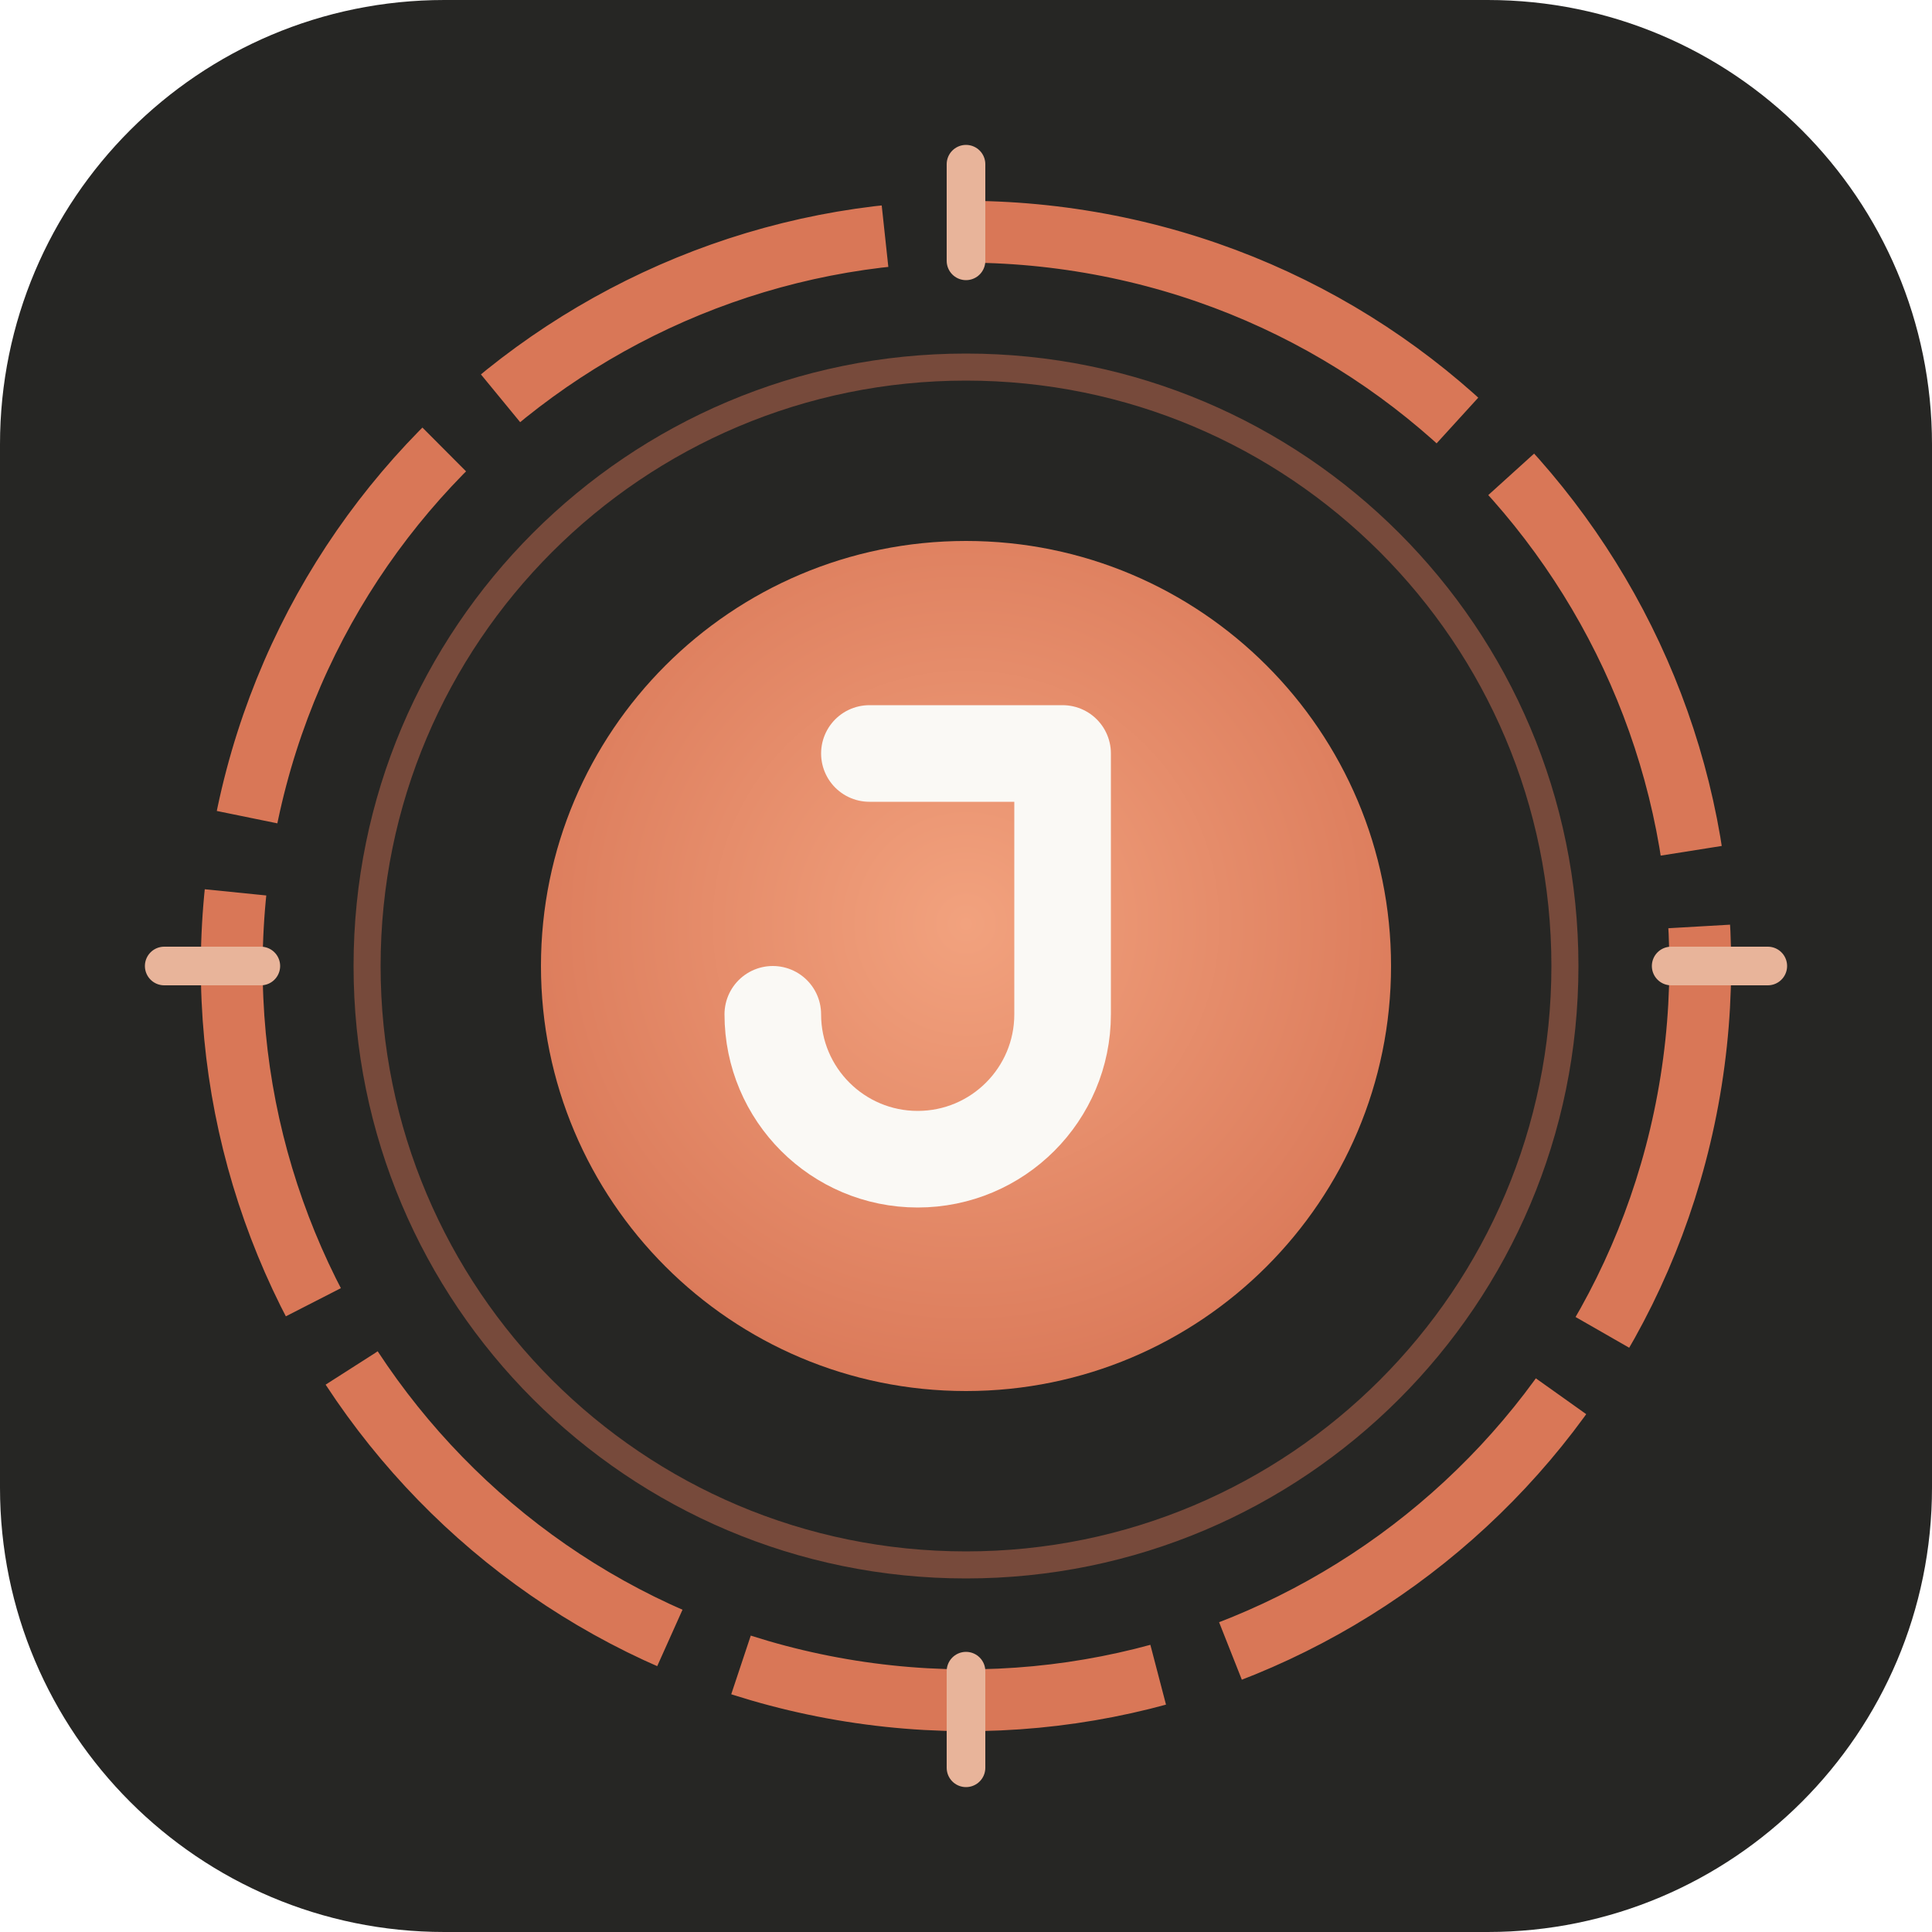
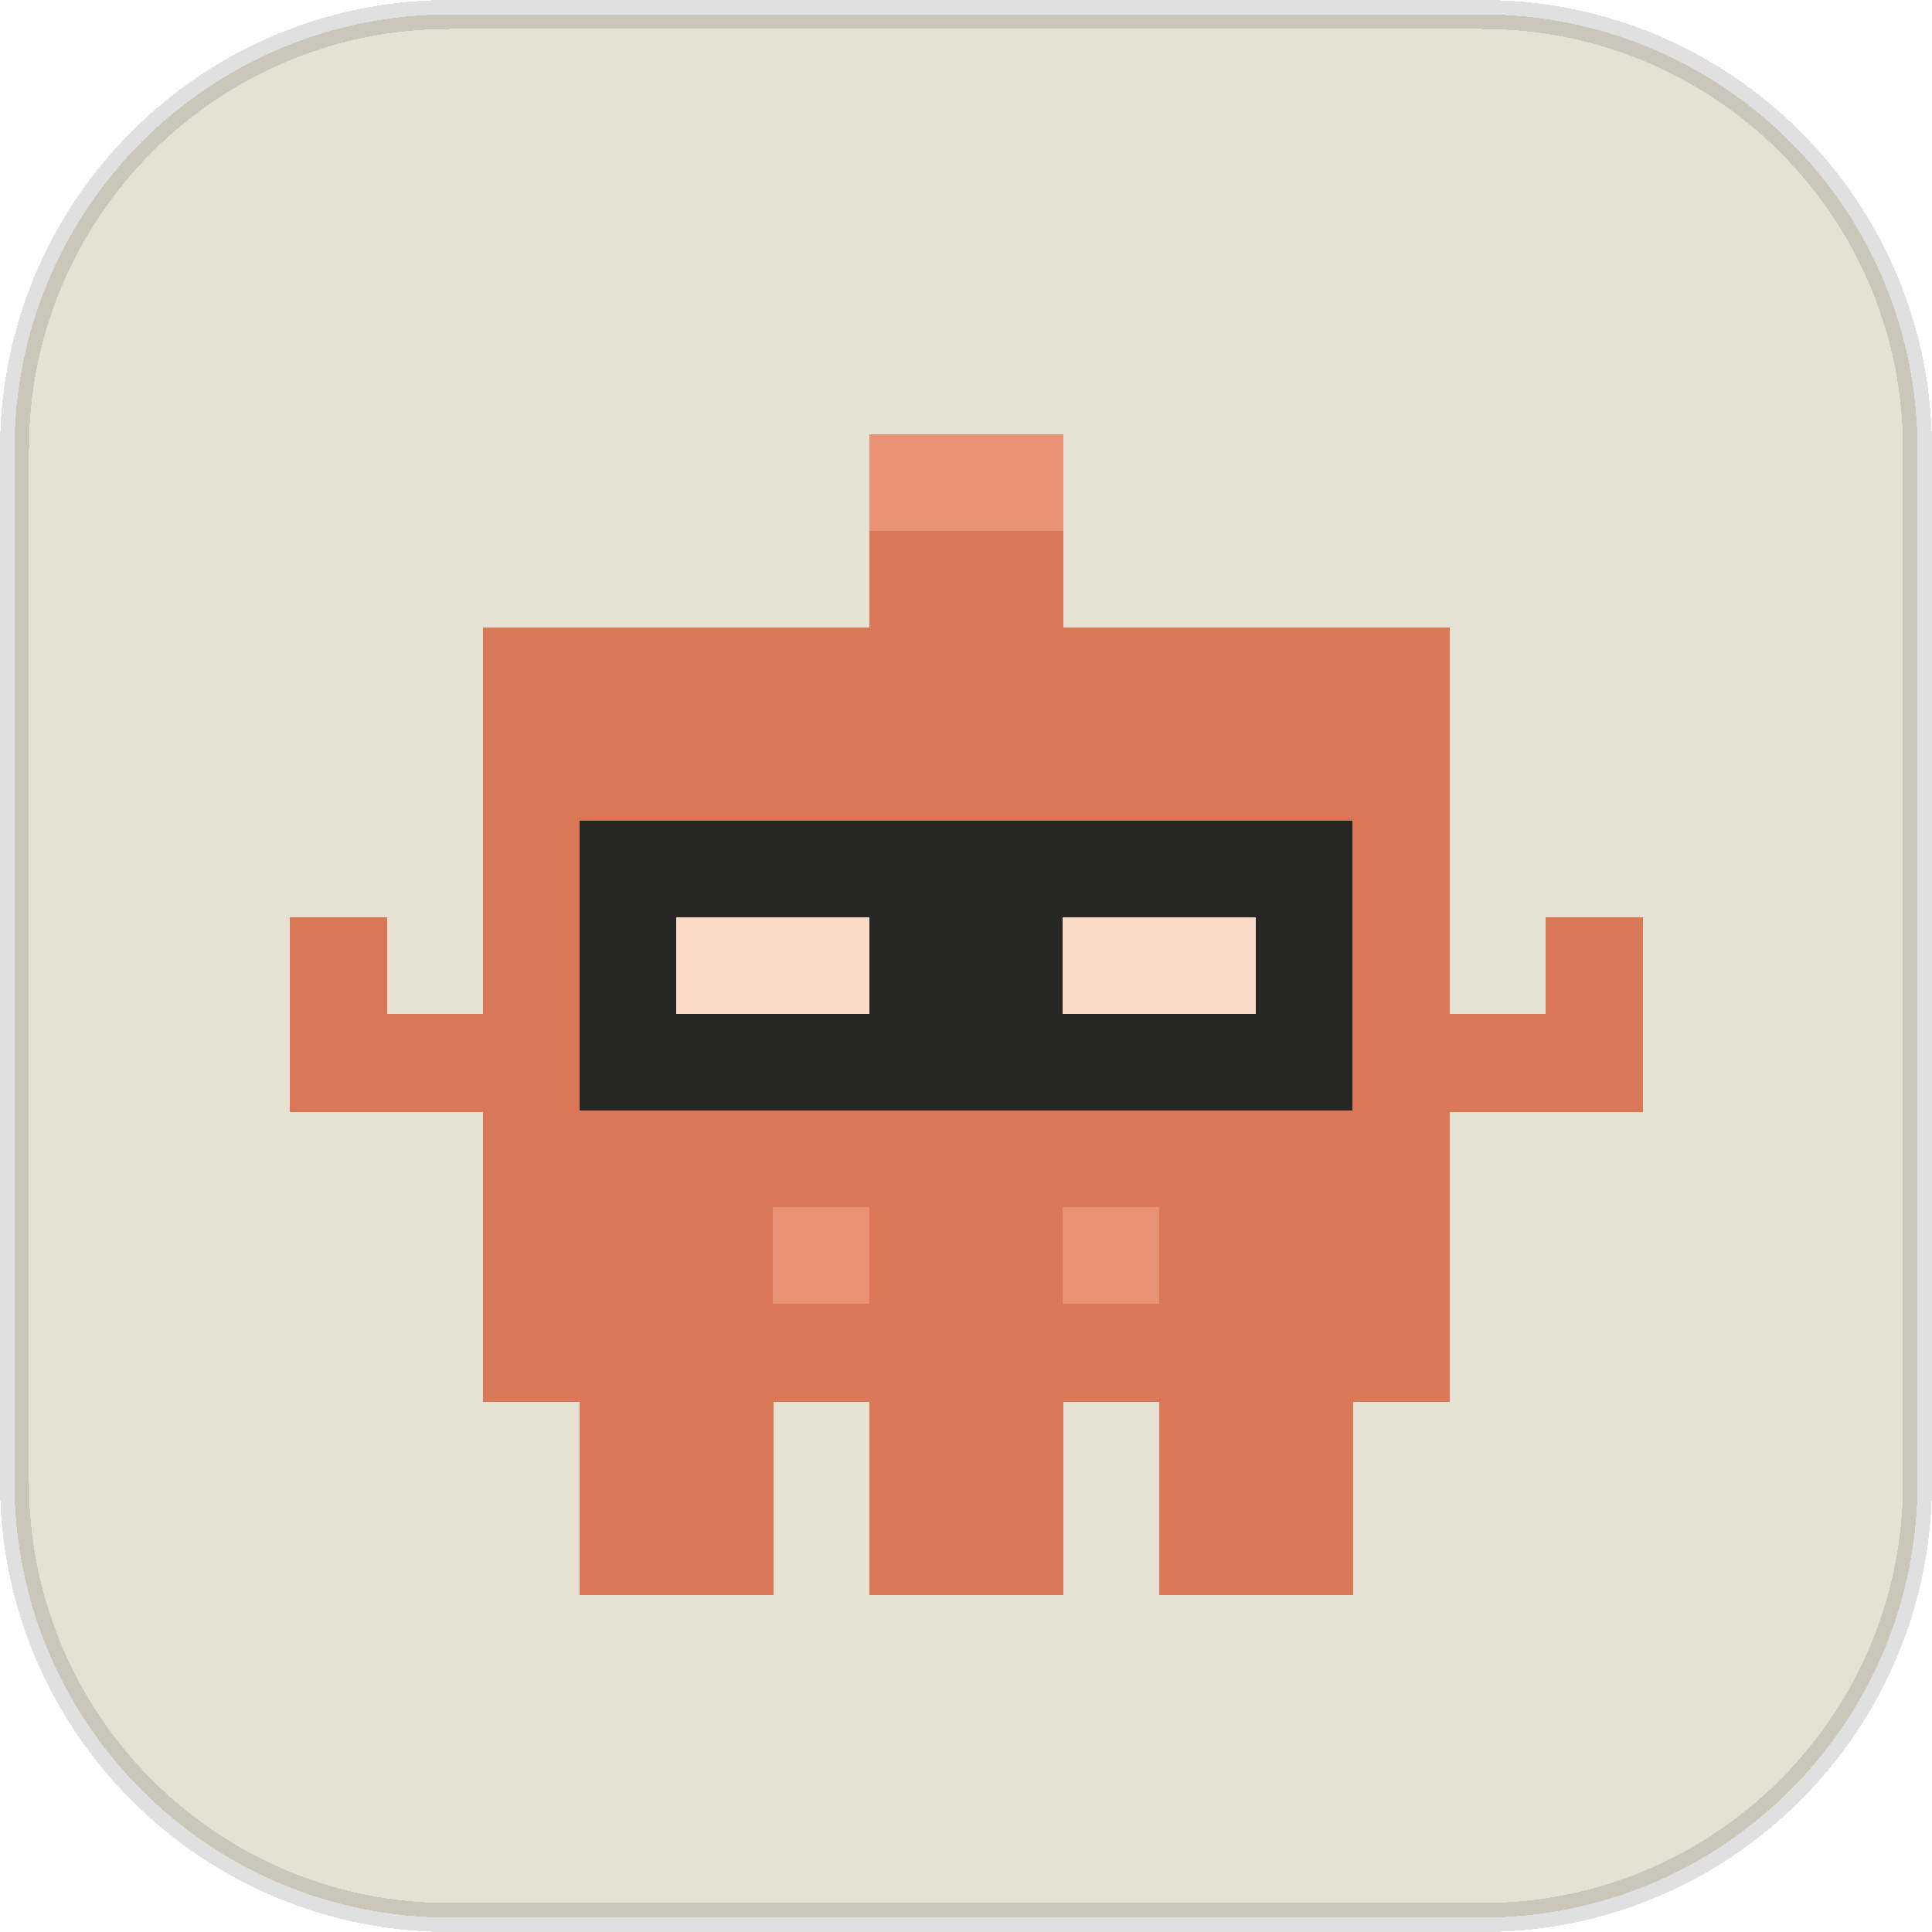
- <svg xmlns="http://www.w3.org/2000/svg" viewBox="0 0 100 100">
-   <defs>
-     <radialGradient id="core" cx="50%" cy="45%" r="60%">
-       <stop offset="0" stop-color="#F2A27E" />
-       <stop offset="1" stop-color="#D97757" />
-     </radialGradient>
-   </defs>
-   <rect width="100" height="100" rx="23" fill="#262624" />
-   <circle cx="50" cy="50" r="38" fill="none" stroke="#D97757" stroke-width="3.2" stroke-dasharray="21.9 3.94" transform="rotate(-81 50 50)" />
-   <circle cx="50" cy="50" r="31" fill="none" stroke="#D97757" stroke-opacity=".45" stroke-width="1.4" />
-   <g stroke="#E8B49A" stroke-width="2" stroke-linecap="round">
-     <path d="M50 8.5v5" />
-     <path d="M50 86.5v5" />
-     <path d="M8.5 50h5" />
-     <path d="M86.5 50h5" />
-   </g>
-   <circle cx="50" cy="50" r="22" fill="url(#core)" />
-   <path d="M45 39h10v13.5a7.5 7.5 0 0 1-15 0" fill="none" stroke="#FAF9F5" stroke-width="5" stroke-linecap="round" stroke-linejoin="round" />
+ <svg xmlns="http://www.w3.org/2000/svg" viewBox="0 0 100 100" shape-rendering="crispEdges">
+   <rect x="0.75" y="0.75" width="98.5" height="98.5" rx="22.5" fill="#E6E1D3" stroke="#1F1E1D" stroke-opacity=".14" stroke-width="1.5" />
+   <rect x="45.000" y="22.500" width="5.050" height="5.050" fill="#E89274" />
+   <rect x="50.000" y="22.500" width="5.050" height="5.050" fill="#E89274" />
+   <rect x="45.000" y="27.500" width="5.050" height="5.050" fill="#D97757" />
+   <rect x="50.000" y="27.500" width="5.050" height="5.050" fill="#D97757" />
+   <rect x="25.000" y="32.500" width="5.050" height="5.050" fill="#D97757" />
+   <rect x="30.000" y="32.500" width="5.050" height="5.050" fill="#D97757" />
+   <rect x="35.000" y="32.500" width="5.050" height="5.050" fill="#D97757" />
+   <rect x="40.000" y="32.500" width="5.050" height="5.050" fill="#D97757" />
+   <rect x="45.000" y="32.500" width="5.050" height="5.050" fill="#D97757" />
+   <rect x="50.000" y="32.500" width="5.050" height="5.050" fill="#D97757" />
+   <rect x="55.000" y="32.500" width="5.050" height="5.050" fill="#D97757" />
+   <rect x="60.000" y="32.500" width="5.050" height="5.050" fill="#D97757" />
+   <rect x="65.000" y="32.500" width="5.050" height="5.050" fill="#D97757" />
+   <rect x="70.000" y="32.500" width="5.050" height="5.050" fill="#D97757" />
+   <rect x="25.000" y="37.500" width="5.050" height="5.050" fill="#D97757" />
+   <rect x="30.000" y="37.500" width="5.050" height="5.050" fill="#D97757" />
+   <rect x="35.000" y="37.500" width="5.050" height="5.050" fill="#D97757" />
+   <rect x="40.000" y="37.500" width="5.050" height="5.050" fill="#D97757" />
+   <rect x="45.000" y="37.500" width="5.050" height="5.050" fill="#D97757" />
+   <rect x="50.000" y="37.500" width="5.050" height="5.050" fill="#D97757" />
+   <rect x="55.000" y="37.500" width="5.050" height="5.050" fill="#D97757" />
+   <rect x="60.000" y="37.500" width="5.050" height="5.050" fill="#D97757" />
+   <rect x="65.000" y="37.500" width="5.050" height="5.050" fill="#D97757" />
+   <rect x="70.000" y="37.500" width="5.050" height="5.050" fill="#D97757" />
+   <rect x="25.000" y="42.500" width="5.050" height="5.050" fill="#D97757" />
+   <rect x="30.000" y="42.500" width="5.050" height="5.050" fill="#262624" />
+   <rect x="35.000" y="42.500" width="5.050" height="5.050" fill="#262624" />
+   <rect x="40.000" y="42.500" width="5.050" height="5.050" fill="#262624" />
+   <rect x="45.000" y="42.500" width="5.050" height="5.050" fill="#262624" />
+   <rect x="50.000" y="42.500" width="5.050" height="5.050" fill="#262624" />
+   <rect x="55.000" y="42.500" width="5.050" height="5.050" fill="#262624" />
+   <rect x="60.000" y="42.500" width="5.050" height="5.050" fill="#262624" />
+   <rect x="65.000" y="42.500" width="5.050" height="5.050" fill="#262624" />
+   <rect x="70.000" y="42.500" width="5.050" height="5.050" fill="#D97757" />
+   <rect x="15.000" y="47.500" width="5.050" height="5.050" fill="#D97757" />
+   <rect x="25.000" y="47.500" width="5.050" height="5.050" fill="#D97757" />
+   <rect x="30.000" y="47.500" width="5.050" height="5.050" fill="#262624" />
+   <rect x="35.000" y="47.500" width="5.050" height="5.050" fill="#FAD9C6" />
+   <rect x="40.000" y="47.500" width="5.050" height="5.050" fill="#FAD9C6" />
+   <rect x="45.000" y="47.500" width="5.050" height="5.050" fill="#262624" />
+   <rect x="50.000" y="47.500" width="5.050" height="5.050" fill="#262624" />
+   <rect x="55.000" y="47.500" width="5.050" height="5.050" fill="#FAD9C6" />
+   <rect x="60.000" y="47.500" width="5.050" height="5.050" fill="#FAD9C6" />
+   <rect x="65.000" y="47.500" width="5.050" height="5.050" fill="#262624" />
+   <rect x="70.000" y="47.500" width="5.050" height="5.050" fill="#D97757" />
+   <rect x="80.000" y="47.500" width="5.050" height="5.050" fill="#D97757" />
+   <rect x="15.000" y="52.500" width="5.050" height="5.050" fill="#D97757" />
+   <rect x="20.000" y="52.500" width="5.050" height="5.050" fill="#D97757" />
+   <rect x="25.000" y="52.500" width="5.050" height="5.050" fill="#D97757" />
+   <rect x="30.000" y="52.500" width="5.050" height="5.050" fill="#262624" />
+   <rect x="35.000" y="52.500" width="5.050" height="5.050" fill="#262624" />
+   <rect x="40.000" y="52.500" width="5.050" height="5.050" fill="#262624" />
+   <rect x="45.000" y="52.500" width="5.050" height="5.050" fill="#262624" />
+   <rect x="50.000" y="52.500" width="5.050" height="5.050" fill="#262624" />
+   <rect x="55.000" y="52.500" width="5.050" height="5.050" fill="#262624" />
+   <rect x="60.000" y="52.500" width="5.050" height="5.050" fill="#262624" />
+   <rect x="65.000" y="52.500" width="5.050" height="5.050" fill="#262624" />
+   <rect x="70.000" y="52.500" width="5.050" height="5.050" fill="#D97757" />
+   <rect x="75.000" y="52.500" width="5.050" height="5.050" fill="#D97757" />
+   <rect x="80.000" y="52.500" width="5.050" height="5.050" fill="#D97757" />
+   <rect x="25.000" y="57.500" width="5.050" height="5.050" fill="#D97757" />
+   <rect x="30.000" y="57.500" width="5.050" height="5.050" fill="#D97757" />
+   <rect x="35.000" y="57.500" width="5.050" height="5.050" fill="#D97757" />
+   <rect x="40.000" y="57.500" width="5.050" height="5.050" fill="#D97757" />
+   <rect x="45.000" y="57.500" width="5.050" height="5.050" fill="#D97757" />
+   <rect x="50.000" y="57.500" width="5.050" height="5.050" fill="#D97757" />
+   <rect x="55.000" y="57.500" width="5.050" height="5.050" fill="#D97757" />
+   <rect x="60.000" y="57.500" width="5.050" height="5.050" fill="#D97757" />
+   <rect x="65.000" y="57.500" width="5.050" height="5.050" fill="#D97757" />
+   <rect x="70.000" y="57.500" width="5.050" height="5.050" fill="#D97757" />
+   <rect x="25.000" y="62.500" width="5.050" height="5.050" fill="#D97757" />
+   <rect x="30.000" y="62.500" width="5.050" height="5.050" fill="#D97757" />
+   <rect x="35.000" y="62.500" width="5.050" height="5.050" fill="#D97757" />
+   <rect x="40.000" y="62.500" width="5.050" height="5.050" fill="#E89274" />
+   <rect x="45.000" y="62.500" width="5.050" height="5.050" fill="#D97757" />
+   <rect x="50.000" y="62.500" width="5.050" height="5.050" fill="#D97757" />
+   <rect x="55.000" y="62.500" width="5.050" height="5.050" fill="#E89274" />
+   <rect x="60.000" y="62.500" width="5.050" height="5.050" fill="#D97757" />
+   <rect x="65.000" y="62.500" width="5.050" height="5.050" fill="#D97757" />
+   <rect x="70.000" y="62.500" width="5.050" height="5.050" fill="#D97757" />
+   <rect x="25.000" y="67.500" width="5.050" height="5.050" fill="#D97757" />
+   <rect x="30.000" y="67.500" width="5.050" height="5.050" fill="#D97757" />
+   <rect x="35.000" y="67.500" width="5.050" height="5.050" fill="#D97757" />
+   <rect x="40.000" y="67.500" width="5.050" height="5.050" fill="#D97757" />
+   <rect x="45.000" y="67.500" width="5.050" height="5.050" fill="#D97757" />
+   <rect x="50.000" y="67.500" width="5.050" height="5.050" fill="#D97757" />
+   <rect x="55.000" y="67.500" width="5.050" height="5.050" fill="#D97757" />
+   <rect x="60.000" y="67.500" width="5.050" height="5.050" fill="#D97757" />
+   <rect x="65.000" y="67.500" width="5.050" height="5.050" fill="#D97757" />
+   <rect x="70.000" y="67.500" width="5.050" height="5.050" fill="#D97757" />
+   <rect x="30.000" y="72.500" width="5.050" height="5.050" fill="#D97757" />
+   <rect x="35.000" y="72.500" width="5.050" height="5.050" fill="#D97757" />
+   <rect x="45.000" y="72.500" width="5.050" height="5.050" fill="#D97757" />
+   <rect x="50.000" y="72.500" width="5.050" height="5.050" fill="#D97757" />
+   <rect x="60.000" y="72.500" width="5.050" height="5.050" fill="#D97757" />
+   <rect x="65.000" y="72.500" width="5.050" height="5.050" fill="#D97757" />
+   <rect x="30.000" y="77.500" width="5.050" height="5.050" fill="#D97757" />
+   <rect x="35.000" y="77.500" width="5.050" height="5.050" fill="#D97757" />
+   <rect x="45.000" y="77.500" width="5.050" height="5.050" fill="#D97757" />
+   <rect x="50.000" y="77.500" width="5.050" height="5.050" fill="#D97757" />
+   <rect x="60.000" y="77.500" width="5.050" height="5.050" fill="#D97757" />
+   <rect x="65.000" y="77.500" width="5.050" height="5.050" fill="#D97757" />
</svg>
